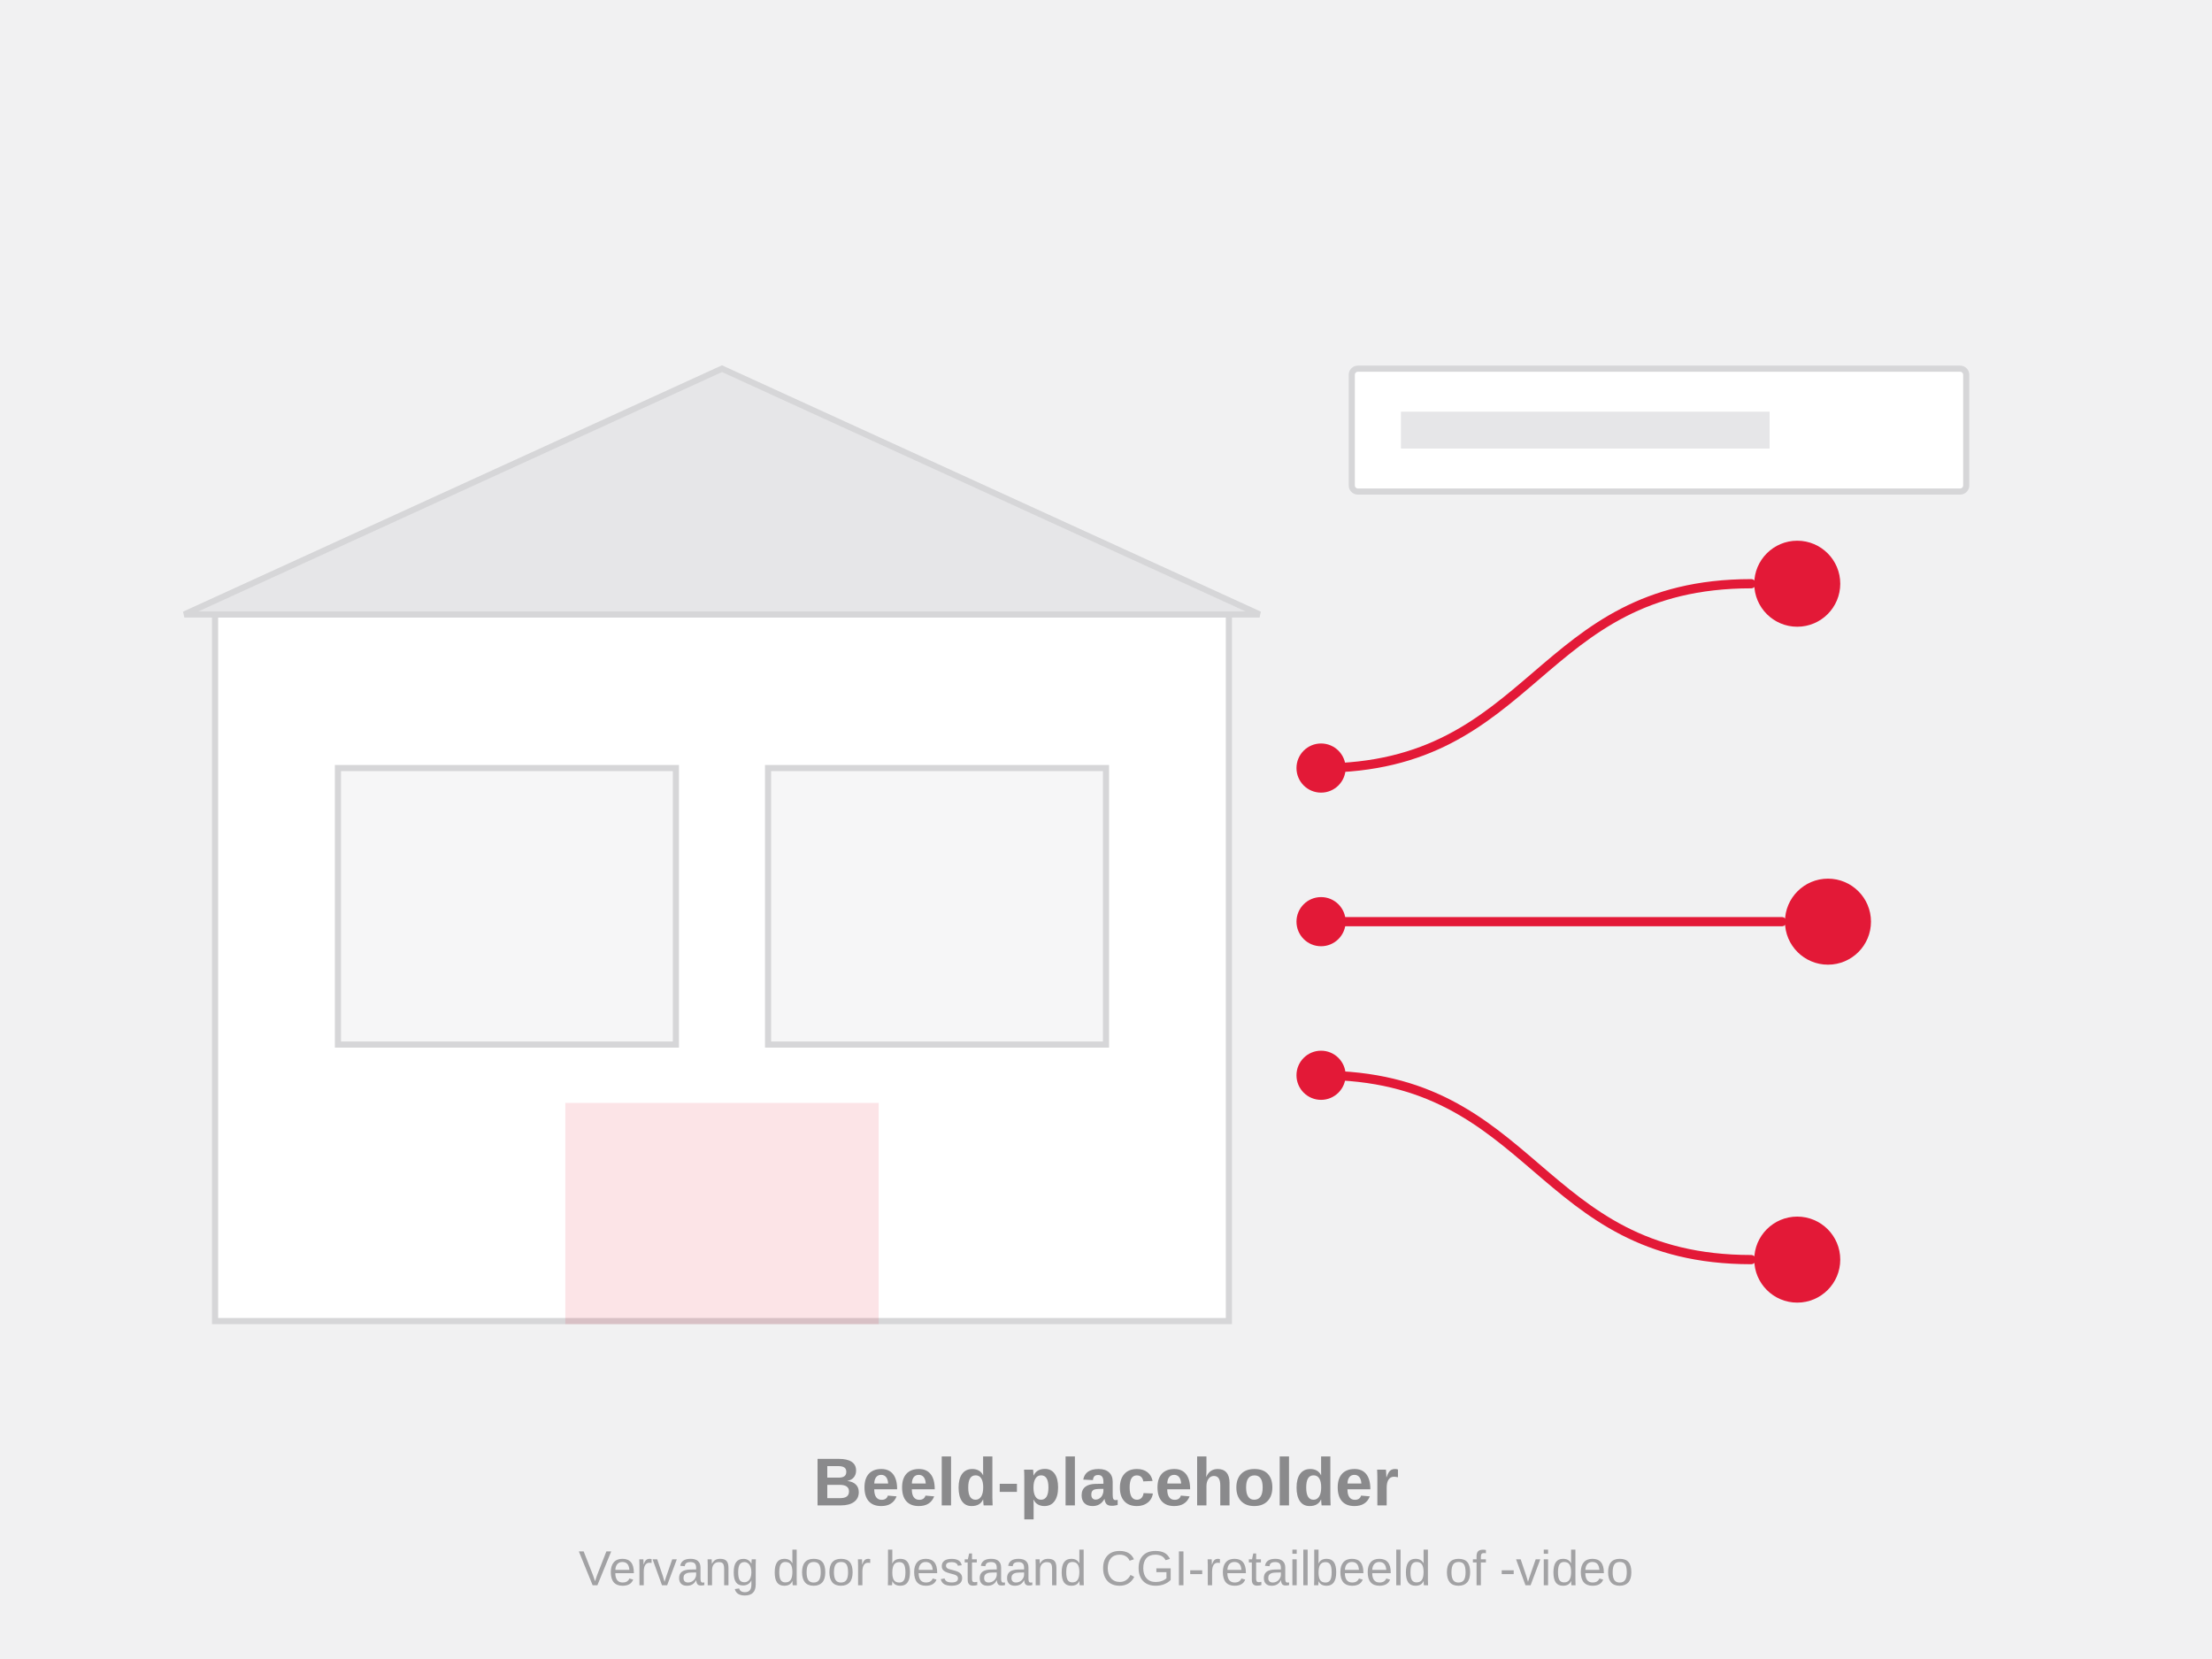
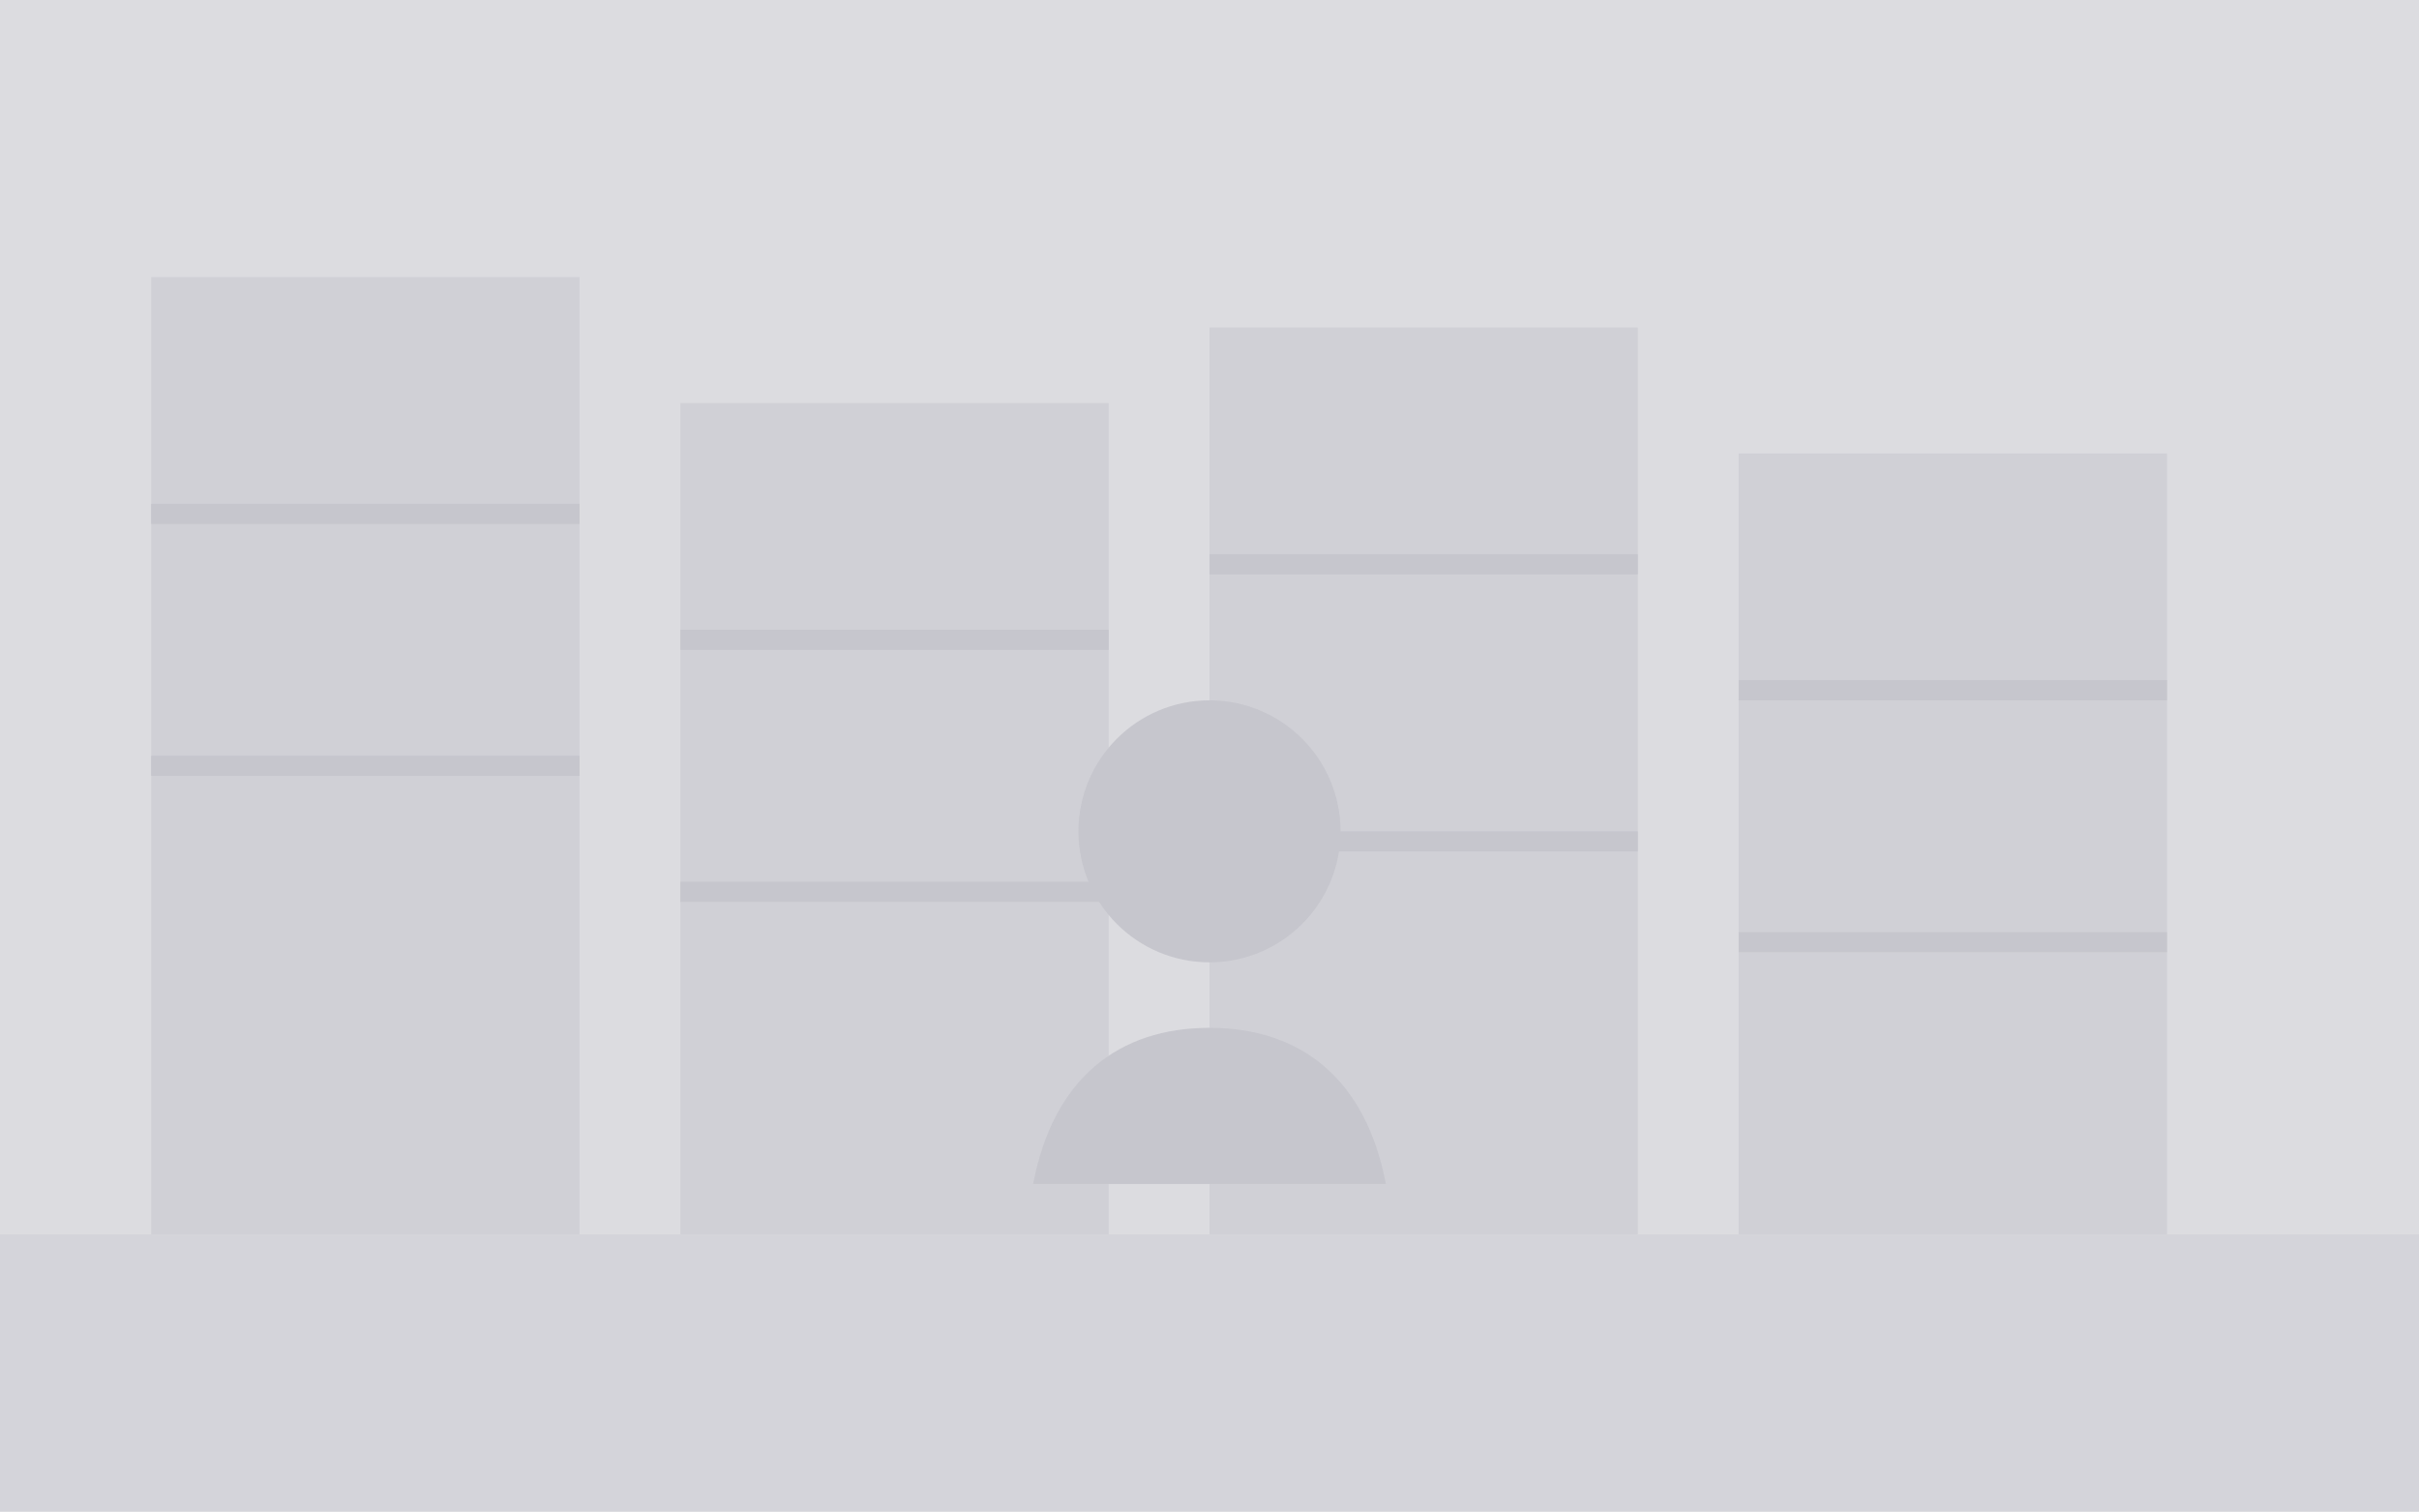
- <svg xmlns="http://www.w3.org/2000/svg" viewBox="0 0 720 540" width="720" height="540" role="img" aria-label="Illustratieve weergave van winkel-, data- en IT-operatie in retail">
-   <rect width="720" height="540" fill="#f1f1f2" />
-   <rect x="70" y="200" width="330" height="230" fill="#ffffff" stroke="#d6d6d8" stroke-width="2" />
-   <path d="M60 200 L235 120 L410 200 Z" fill="#e6e6e8" stroke="#d6d6d8" stroke-width="2" />
-   <rect x="110" y="250" width="110" height="90" fill="#f6f6f7" stroke="#d6d6d8" stroke-width="2" />
-   <rect x="250" y="250" width="110" height="90" fill="#f6f6f7" stroke="#d6d6d8" stroke-width="2" />
-   <rect x="185" y="360" width="100" height="70" fill="#e31937" opacity="0.12" stroke="#e31937" stroke-width="2" />
-   <g stroke="#e31937" stroke-width="3" fill="none" stroke-linecap="round">
-     <path d="M430 250 C500 250 500 190 570 190" />
-     <path d="M430 300 C510 300 510 300 580 300" />
-     <path d="M430 350 C500 350 500 410 570 410" />
+ <svg xmlns="http://www.w3.org/2000/svg" viewBox="0 0 960 600" width="960" height="600" role="img" aria-label="Winkelmedewerker en klant in een winkelomgeving">
+   <rect width="960" height="600" fill="#dcdce0" />
+   <g fill="#d0d0d6">
+     <rect x="60" y="110" width="170" height="380" />
+     <rect x="270" y="160" width="170" height="330" />
+     <rect x="480" y="130" width="170" height="360" />
+     <rect x="690" y="180" width="170" height="310" />
  </g>
-   <g fill="#e31937">
-     <circle cx="585" cy="190" r="14" />
-     <circle cx="595" cy="300" r="14" />
-     <circle cx="585" cy="410" r="14" />
-     <circle cx="430" cy="250" r="8" />
-     <circle cx="430" cy="300" r="8" />
-     <circle cx="430" cy="350" r="8" />
+   <g fill="#c6c6cd">
+     <rect x="60" y="200" width="170" height="8" />
+     <rect x="60" y="300" width="170" height="8" />
+     <rect x="270" y="250" width="170" height="8" />
+     <rect x="270" y="350" width="170" height="8" />
+     <rect x="480" y="220" width="170" height="8" />
+     <rect x="480" y="330" width="170" height="8" />
+     <rect x="690" y="270" width="170" height="8" />
+     <rect x="690" y="370" width="170" height="8" />
  </g>
-   <rect x="440" y="120" width="200" height="40" rx="2" fill="#ffffff" stroke="#d6d6d8" stroke-width="2" />
-   <rect x="456" y="134" width="120" height="12" fill="#e6e6e8" />
-   <text x="360" y="490" text-anchor="middle" font-family="Segoe UI, system-ui, Arial, sans-serif" font-size="22" font-weight="600" fill="#8a8a8c">Beeld-placeholder</text>
-   <text x="360" y="516" text-anchor="middle" font-family="Segoe UI, system-ui, Arial, sans-serif" font-size="16" fill="#a2a2a4">Vervang door bestaand CGI-retailbeeld of -video</text>
+   <rect y="490" width="960" height="110" fill="#d4d4da" />
+   <circle cx="480" cy="330" r="52" fill="#c6c6cd" />
+   <path d="M410 470c8-42 34-62 70-62s62 20 70 62z" fill="#c6c6cd" />
</svg>
